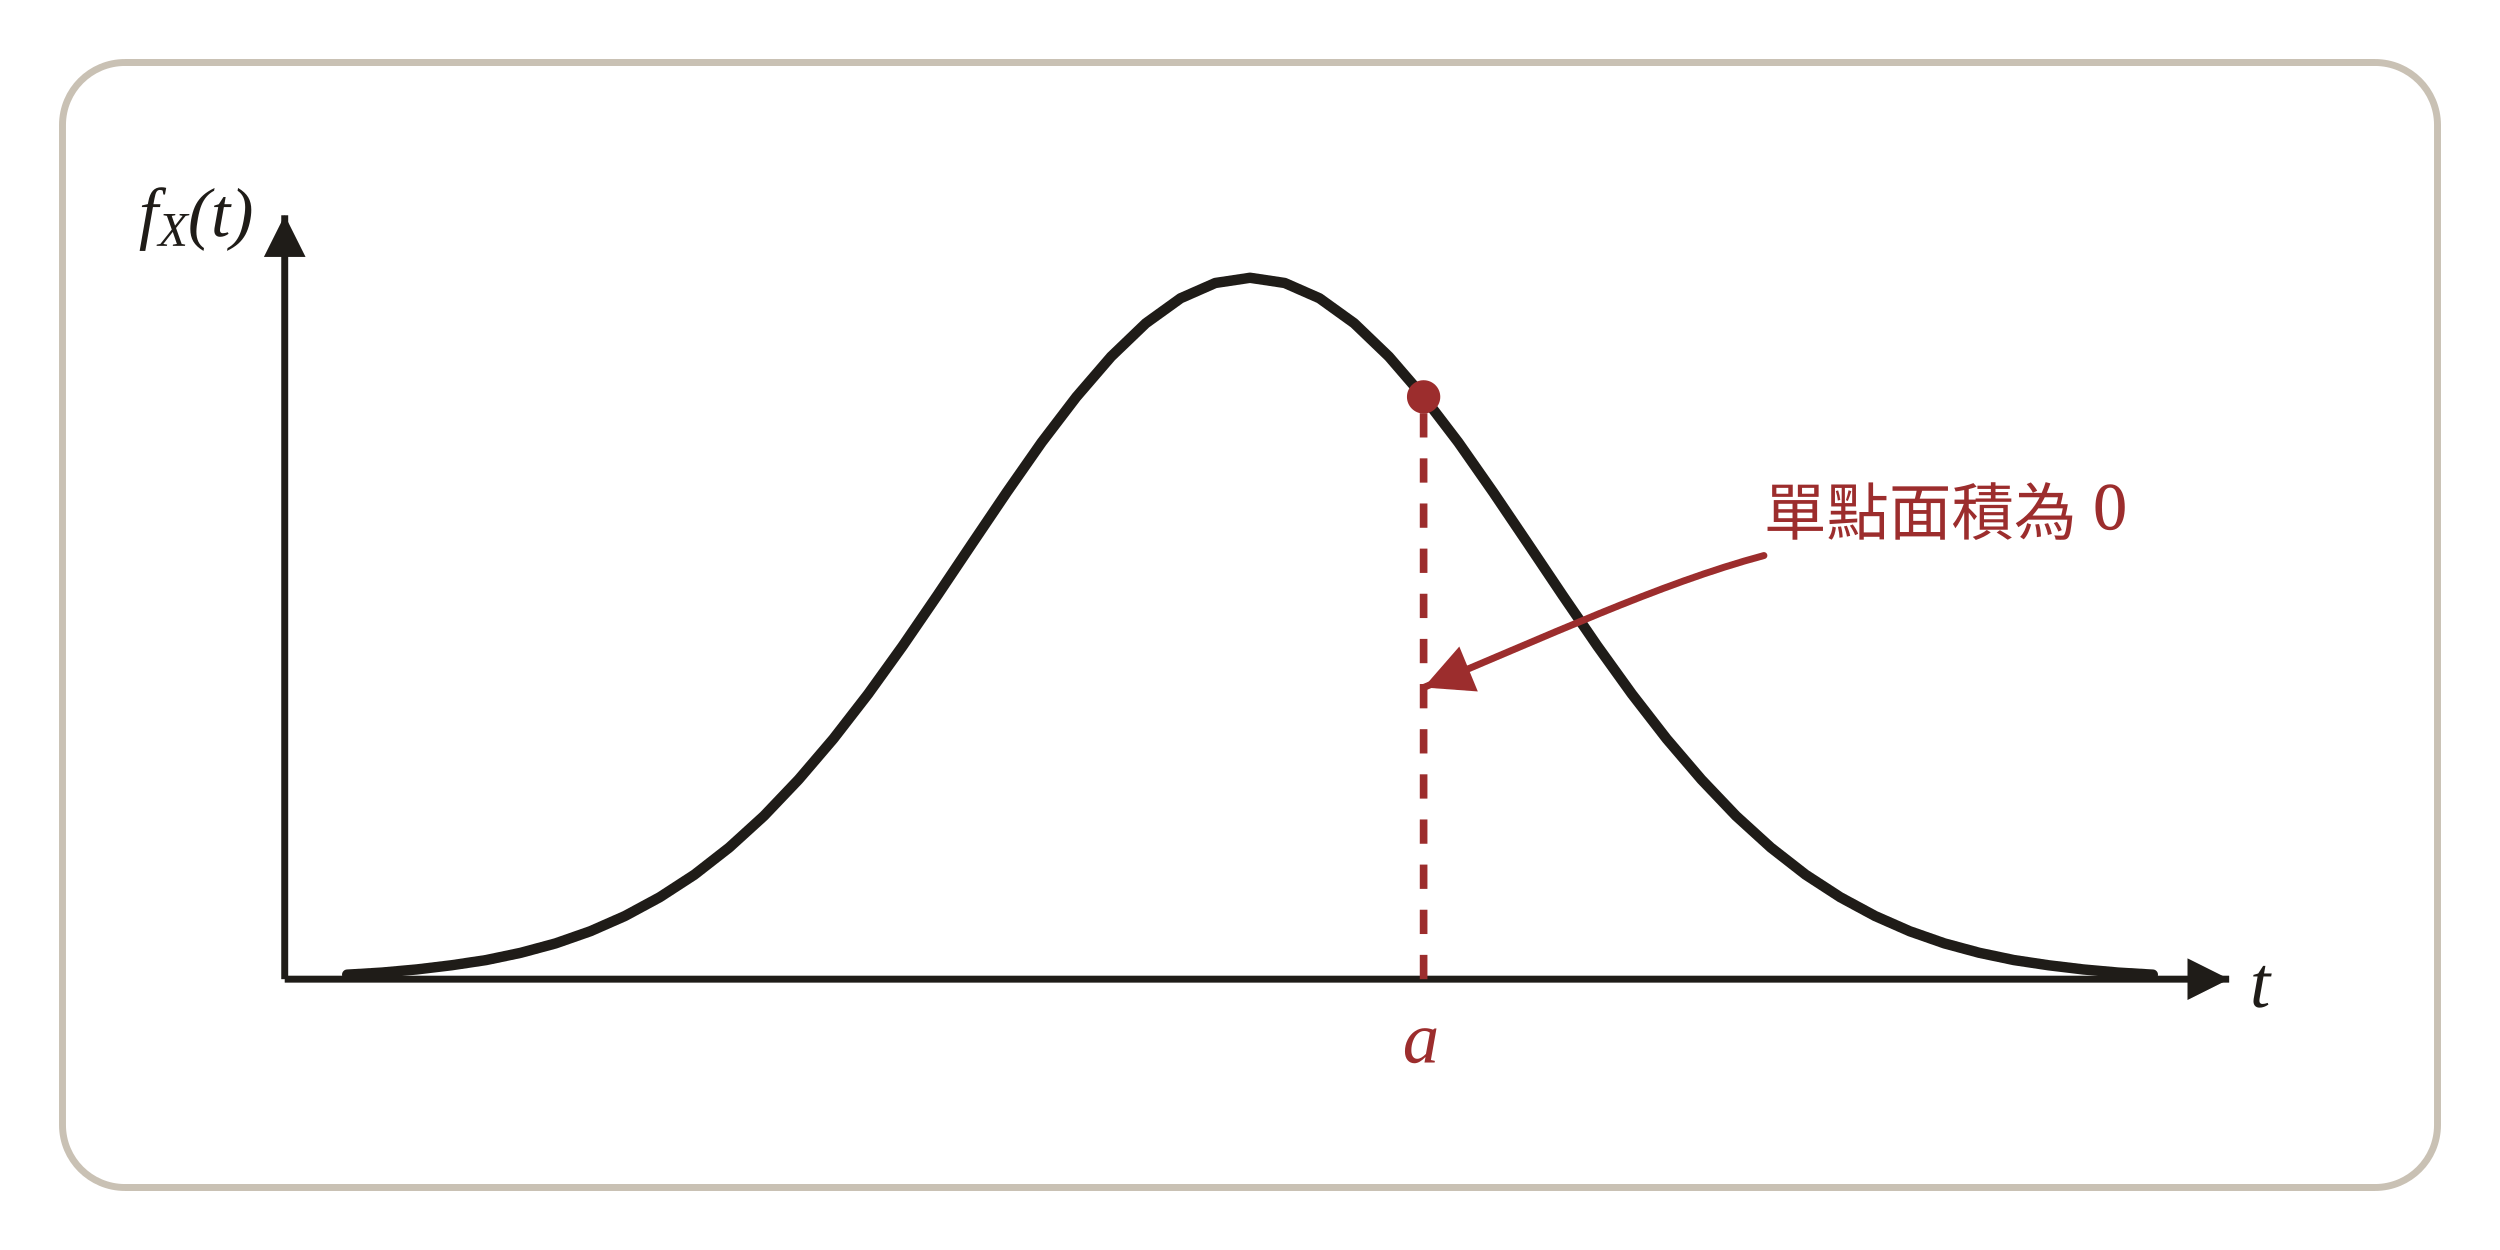
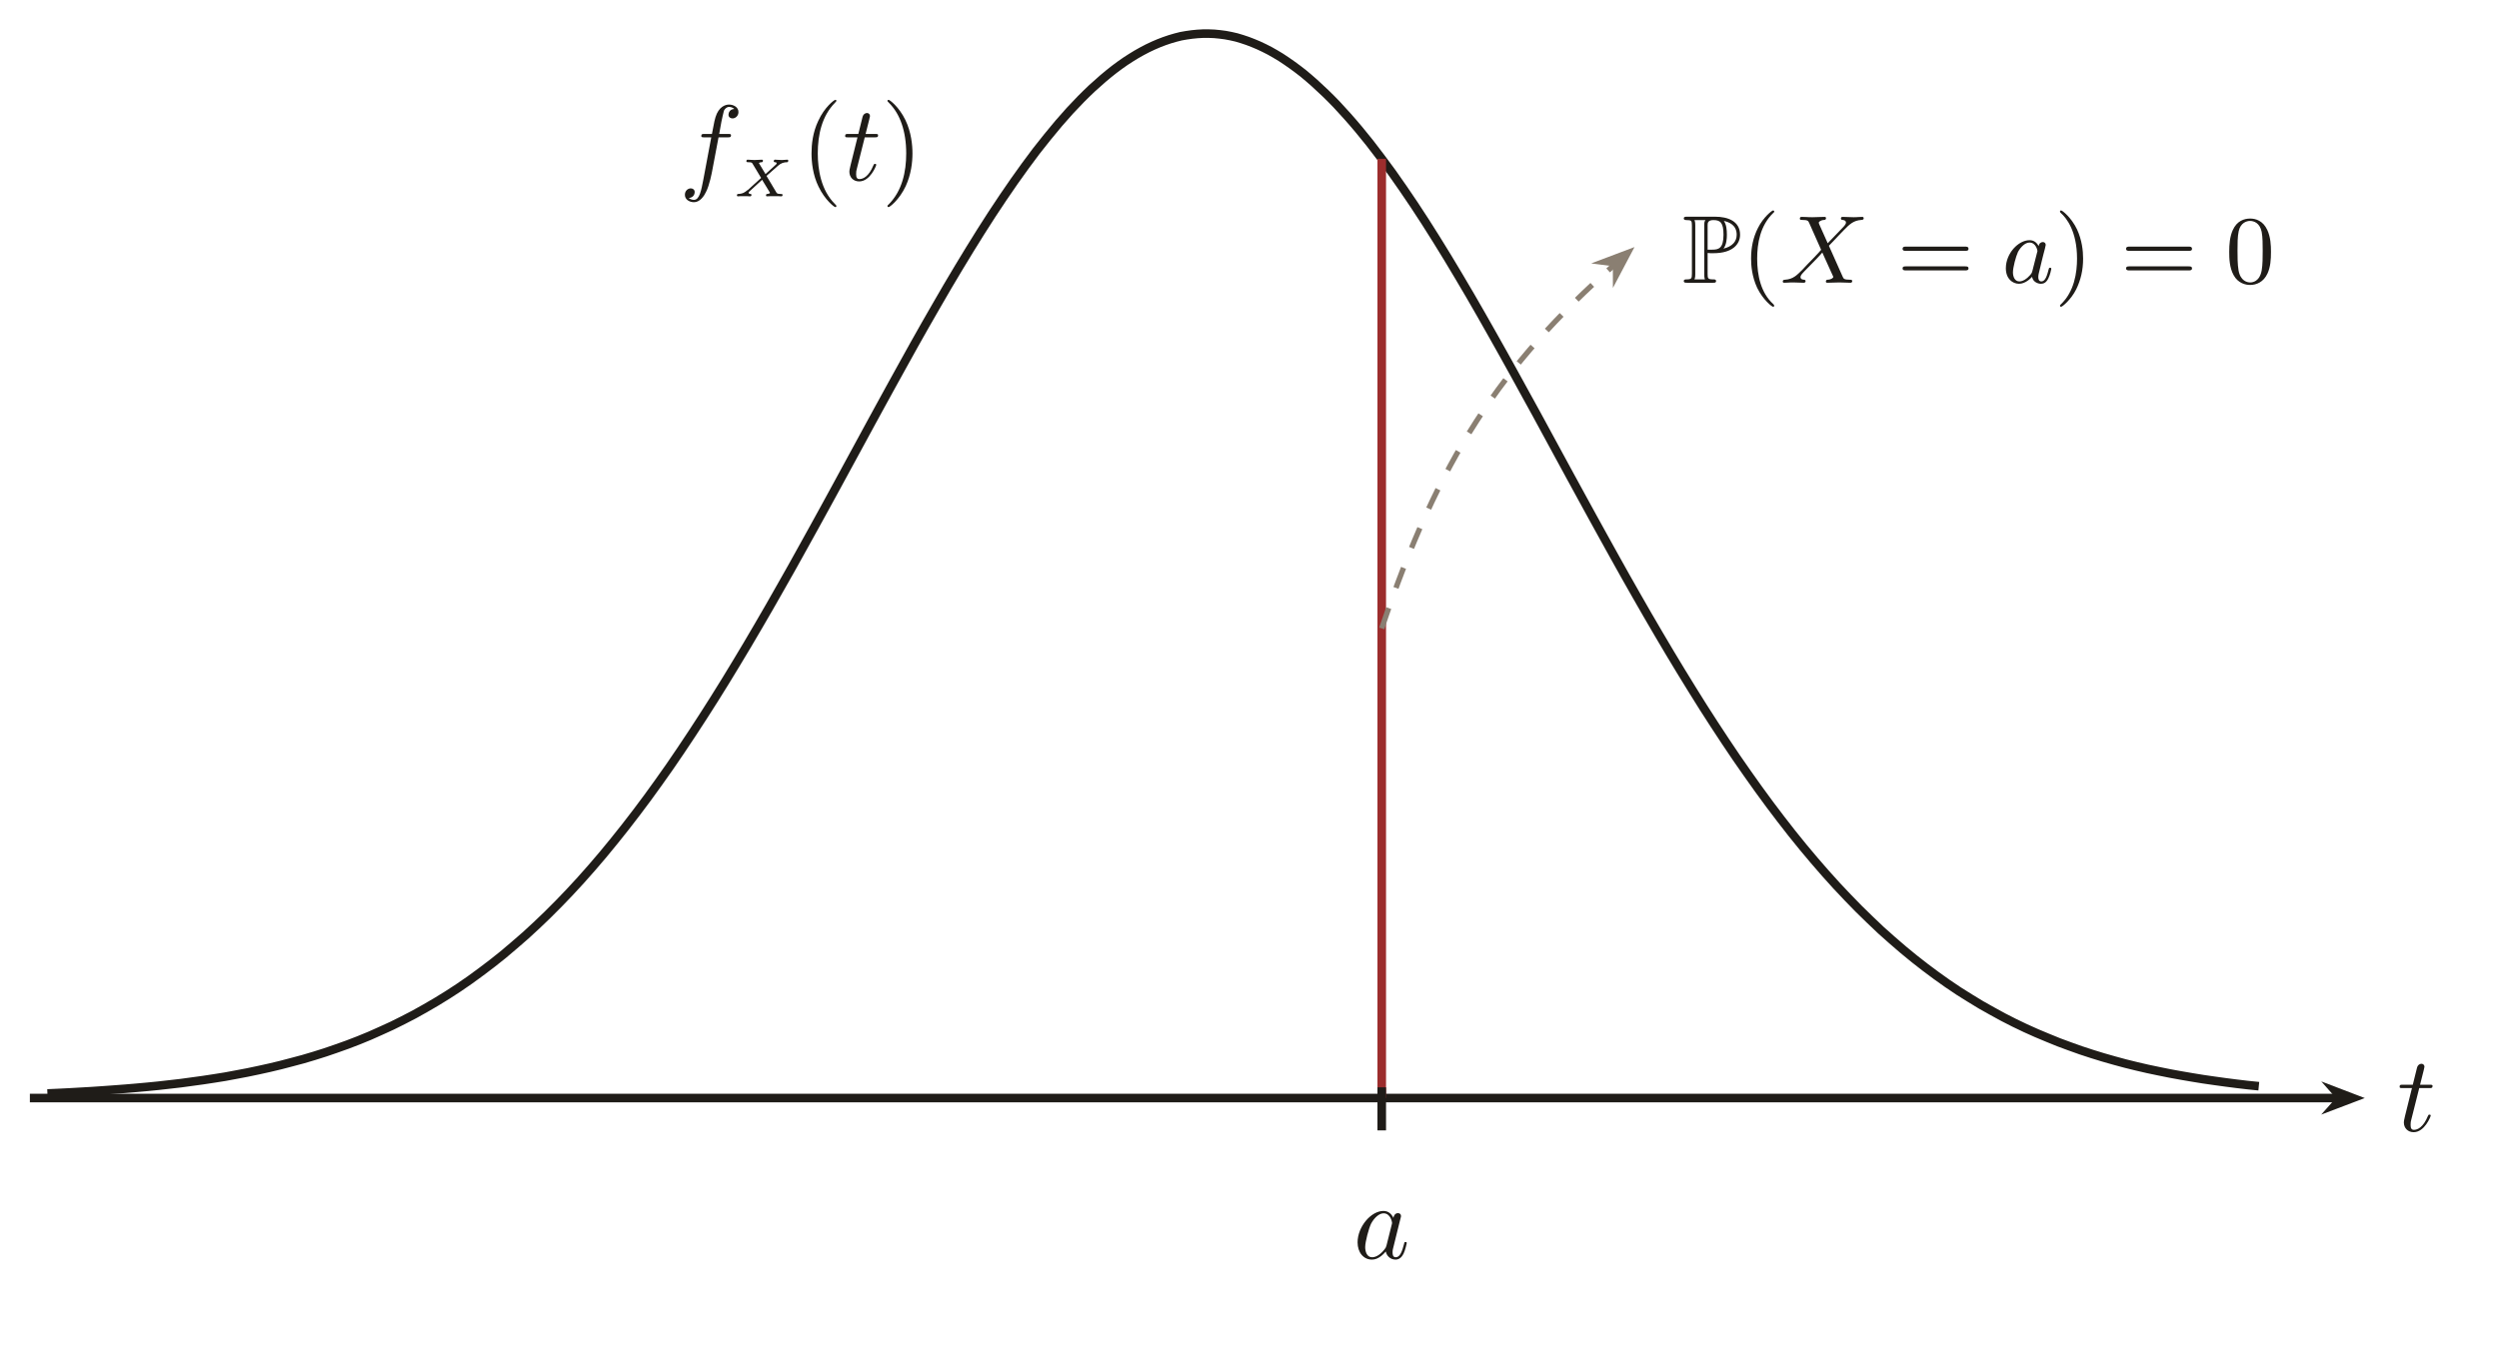
- <svg xmlns="http://www.w3.org/2000/svg" width="720" height="360" viewBox="0 0 720 360" role="img" aria-labelledby="title desc">
+ <svg xmlns="http://www.w3.org/2000/svg" xmlns:xlink="http://www.w3.org/1999/xlink" width="231.04pt" height="125.875pt" viewBox="0 0 231.04 125.875">
  <defs>
-     <marker id="axis-arrow" markerWidth="8" markerHeight="8" refX="7" refY="4" orient="auto">
-       <path d="M 1 1 L 7 4 L 1 7 Z" fill="#1f1c18" />
-     </marker>
-     <marker id="thin-arrow" markerWidth="9" markerHeight="9" refX="8" refY="4.5" orient="auto">
-       <path d="M 1 1 L 8 4.5 L 1 8 Z" fill="#9c2d2d" />
-     </marker>
+     <g>
+       <g id="glyph-0-0">
+         <path d="M 3.703 -3.75 C 3.516 -4.125 3.234 -4.391 2.781 -4.391 C 1.625 -4.391 0.391 -2.922 0.391 -1.484 C 0.391 -0.547 0.938 0.109 1.719 0.109 C 1.922 0.109 2.406 0.062 3 -0.641 C 3.078 -0.219 3.438 0.109 3.906 0.109 C 4.25 0.109 4.484 -0.125 4.641 -0.438 C 4.812 -0.797 4.938 -1.406 4.938 -1.422 C 4.938 -1.516 4.859 -1.516 4.828 -1.516 C 4.719 -1.516 4.719 -1.484 4.688 -1.344 C 4.516 -0.688 4.328 -0.109 3.922 -0.109 C 3.656 -0.109 3.625 -0.359 3.625 -0.562 C 3.625 -0.781 3.656 -0.859 3.766 -1.297 C 3.875 -1.719 3.891 -1.812 3.984 -2.188 L 4.328 -3.578 C 4.406 -3.859 4.406 -3.875 4.406 -3.922 C 4.406 -4.094 4.281 -4.188 4.125 -4.188 C 3.875 -4.188 3.734 -3.969 3.703 -3.75 Z M 3.062 -1.188 C 3 -1 3 -0.984 2.859 -0.812 C 2.422 -0.266 2.016 -0.109 1.734 -0.109 C 1.234 -0.109 1.094 -0.656 1.094 -1.047 C 1.094 -1.531 1.422 -2.766 1.641 -3.219 C 1.953 -3.797 2.406 -4.172 2.797 -4.172 C 3.438 -4.172 3.578 -3.359 3.578 -3.297 C 3.578 -3.234 3.562 -3.172 3.547 -3.125 Z M 3.062 -1.188 " />
+       </g>
+       <g id="glyph-0-1">
+         <path d="M 3.641 -3.969 L 4.5 -3.969 C 4.688 -3.969 4.797 -3.969 4.797 -4.172 C 4.797 -4.281 4.688 -4.281 4.531 -4.281 L 3.703 -4.281 L 3.906 -5.406 C 3.953 -5.609 4.094 -6.312 4.141 -6.438 C 4.234 -6.625 4.406 -6.781 4.609 -6.781 C 4.656 -6.781 4.906 -6.781 5.094 -6.594 C 4.656 -6.562 4.562 -6.219 4.562 -6.062 C 4.562 -5.828 4.75 -5.719 4.938 -5.719 C 5.188 -5.719 5.484 -5.938 5.484 -6.312 C 5.484 -6.766 5.016 -7 4.609 -7 C 4.281 -7 3.656 -6.812 3.359 -5.828 C 3.297 -5.625 3.266 -5.531 3.031 -4.281 L 2.344 -4.281 C 2.156 -4.281 2.047 -4.281 2.047 -4.094 C 2.047 -3.969 2.141 -3.969 2.328 -3.969 L 2.969 -3.969 L 2.234 -0.047 C 2.047 0.906 1.891 1.812 1.375 1.812 C 1.328 1.812 1.078 1.812 0.891 1.641 C 1.344 1.609 1.438 1.25 1.438 1.094 C 1.438 0.875 1.266 0.75 1.078 0.75 C 0.812 0.75 0.531 0.969 0.531 1.344 C 0.531 1.797 0.969 2.031 1.375 2.031 C 1.922 2.031 2.312 1.453 2.484 1.078 C 2.812 0.453 3.031 -0.75 3.047 -0.828 Z M 3.641 -3.969 " />
+       </g>
+       <g id="glyph-0-2">
+         <path d="M 2.047 -3.969 L 2.969 -3.969 C 3.172 -3.969 3.281 -3.969 3.281 -4.172 C 3.281 -4.281 3.172 -4.281 3 -4.281 L 2.125 -4.281 C 2.484 -5.688 2.531 -5.891 2.531 -5.938 C 2.531 -6.109 2.406 -6.219 2.25 -6.219 C 2.219 -6.219 1.938 -6.203 1.844 -5.859 L 1.453 -4.281 L 0.531 -4.281 C 0.328 -4.281 0.234 -4.281 0.234 -4.094 C 0.234 -3.969 0.312 -3.969 0.5 -3.969 L 1.375 -3.969 C 0.672 -1.156 0.625 -0.984 0.625 -0.797 C 0.625 -0.266 1 0.109 1.531 0.109 C 2.547 0.109 3.109 -1.344 3.109 -1.422 C 3.109 -1.516 3.031 -1.516 3 -1.516 C 2.906 -1.516 2.891 -1.484 2.844 -1.375 C 2.422 -0.344 1.891 -0.109 1.562 -0.109 C 1.344 -0.109 1.25 -0.234 1.25 -0.562 C 1.25 -0.797 1.266 -0.875 1.312 -1.047 Z M 2.047 -3.969 " />
+       </g>
+       <g id="glyph-1-0">
+         <path d="M 2.344 -2.75 C 2.375 -2.75 2.562 -2.75 2.578 -2.734 L 2.875 -2.734 C 4.688 -2.734 5.344 -3.594 5.344 -4.438 C 5.344 -5.703 4.203 -6.109 3.047 -6.109 L 0.453 -6.109 C 0.281 -6.109 0.141 -6.109 0.141 -5.953 C 0.141 -5.797 0.312 -5.797 0.391 -5.797 C 0.844 -5.797 0.891 -5.734 0.891 -5.297 L 0.891 -0.828 C 0.891 -0.391 0.844 -0.312 0.391 -0.312 C 0.297 -0.312 0.141 -0.312 0.141 -0.156 C 0.141 0 0.281 0 0.453 0 L 2.844 0 C 3 0 3.125 0 3.125 -0.156 C 3.125 -0.312 2.984 -0.312 2.875 -0.312 C 2.375 -0.312 2.344 -0.391 2.344 -0.828 Z M 3.812 -3.156 C 4.094 -3.531 4.125 -4.094 4.125 -4.438 C 4.125 -4.922 4.078 -5.391 3.844 -5.719 C 4.344 -5.609 5.031 -5.328 5.031 -4.438 C 5.031 -3.812 4.625 -3.359 3.812 -3.156 Z M 2.344 -5.312 C 2.344 -5.5 2.344 -5.797 2.875 -5.797 C 3.516 -5.797 3.812 -5.562 3.812 -4.438 C 3.812 -3.172 3.344 -3.062 2.781 -3.062 L 2.344 -3.062 Z M 1.125 -0.312 C 1.203 -0.469 1.203 -0.688 1.203 -0.797 L 1.203 -5.312 C 1.203 -5.422 1.203 -5.641 1.125 -5.797 L 2.141 -5.797 C 2.031 -5.656 2.031 -5.484 2.031 -5.344 L 2.031 -0.797 C 2.031 -0.719 2.031 -0.469 2.094 -0.312 Z M 1.125 -0.312 " />
+       </g>
+       <g id="glyph-2-0">
+         <path d="M 3.047 2.125 C 3.047 2.078 3.016 2.047 2.969 1.984 C 1.812 0.938 1.469 -0.672 1.469 -2.234 C 1.469 -3.609 1.734 -5.297 2.984 -6.484 C 3.031 -6.516 3.047 -6.547 3.047 -6.594 C 3.047 -6.656 3 -6.688 2.938 -6.688 C 2.828 -6.688 2.031 -6.047 1.547 -5.078 C 1.109 -4.219 0.906 -3.297 0.906 -2.234 C 0.906 -1.594 0.984 -0.578 1.469 0.469 C 2 1.562 2.828 2.219 2.938 2.219 C 3 2.219 3.047 2.188 3.047 2.125 Z M 3.047 2.125 " />
+       </g>
+       <g id="glyph-2-1">
+         <path d="M 6.312 -2.953 C 6.438 -2.953 6.609 -2.953 6.609 -3.141 C 6.609 -3.344 6.422 -3.344 6.281 -3.344 L 0.844 -3.344 C 0.703 -3.344 0.516 -3.344 0.516 -3.141 C 0.516 -2.953 0.688 -2.953 0.797 -2.953 Z M 6.281 -1.141 C 6.422 -1.141 6.609 -1.141 6.609 -1.328 C 6.609 -1.516 6.438 -1.516 6.312 -1.516 L 0.797 -1.516 C 0.688 -1.516 0.516 -1.516 0.516 -1.328 C 0.516 -1.141 0.703 -1.141 0.844 -1.141 Z M 6.281 -1.141 " />
+       </g>
+       <g id="glyph-2-2">
+         <path d="M 2.656 -2.234 C 2.656 -2.969 2.547 -3.953 2.094 -4.938 C 1.562 -6.047 0.734 -6.688 0.625 -6.688 C 0.531 -6.688 0.516 -6.625 0.516 -6.594 C 0.516 -6.547 0.531 -6.516 0.594 -6.453 C 1.109 -6 2.094 -4.781 2.094 -2.234 C 2.094 -0.969 1.859 0.812 0.578 2.016 C 0.547 2.047 0.516 2.078 0.516 2.125 C 0.516 2.156 0.531 2.219 0.625 2.219 C 0.734 2.219 1.531 1.578 2.016 0.609 C 2.438 -0.25 2.656 -1.172 2.656 -2.234 Z M 2.656 -2.234 " />
+       </g>
+       <g id="glyph-2-3">
+         <path d="M 4.219 -2.859 C 4.219 -3.453 4.188 -4.219 3.875 -4.891 C 3.484 -5.734 2.812 -5.938 2.297 -5.938 C 1.75 -5.938 1.078 -5.734 0.688 -4.875 C 0.406 -4.25 0.359 -3.531 0.359 -2.859 C 0.359 -2.281 0.375 -1.406 0.766 -0.703 C 1.172 0.047 1.875 0.203 2.281 0.203 C 2.859 0.203 3.531 -0.047 3.906 -0.875 C 4.172 -1.469 4.219 -2.141 4.219 -2.859 Z M 2.297 -0.031 C 2.031 -0.031 1.391 -0.156 1.219 -1.156 C 1.125 -1.688 1.125 -2.453 1.125 -2.969 C 1.125 -3.562 1.125 -4.281 1.234 -4.766 C 1.406 -5.562 1.984 -5.719 2.281 -5.719 C 2.625 -5.719 3.188 -5.547 3.359 -4.703 C 3.453 -4.219 3.453 -3.531 3.453 -2.969 C 3.453 -2.406 3.453 -1.656 3.359 -1.141 C 3.172 -0.109 2.516 -0.031 2.297 -0.031 Z M 2.297 -0.031 " />
+       </g>
+       <g id="glyph-3-0">
+         <path d="M 4.531 -3.422 C 4.75 -3.625 5.266 -4.203 5.484 -4.422 C 5.578 -4.516 5.797 -4.75 5.891 -4.844 C 6.438 -5.406 6.797 -5.766 7.547 -5.812 C 7.656 -5.828 7.75 -5.828 7.75 -5.984 C 7.75 -6.016 7.719 -6.094 7.625 -6.094 C 7.578 -6.094 7.266 -6.078 7.219 -6.078 C 7.141 -6.062 6.938 -6.062 6.797 -6.062 C 6.625 -6.062 6.453 -6.078 6.297 -6.078 C 6.141 -6.078 5.953 -6.094 5.812 -6.094 C 5.75 -6.094 5.641 -6.094 5.641 -5.938 C 5.641 -5.828 5.75 -5.812 5.766 -5.812 C 5.828 -5.812 6.109 -5.797 6.109 -5.562 C 6.109 -5.406 5.891 -5.188 5.891 -5.188 L 4.422 -3.656 L 3.625 -5.438 C 3.594 -5.531 3.594 -5.547 3.594 -5.562 C 3.594 -5.609 3.734 -5.797 4.109 -5.812 C 4.156 -5.812 4.266 -5.828 4.266 -5.984 C 4.266 -6.062 4.203 -6.094 4.125 -6.094 C 3.953 -6.094 3.75 -6.078 3.562 -6.078 C 3.391 -6.078 3.219 -6.062 3.031 -6.062 C 2.734 -6.062 2.719 -6.062 2.5 -6.078 L 2 -6.094 C 1.969 -6.094 1.844 -6.094 1.844 -5.938 C 1.844 -5.812 1.938 -5.812 2.047 -5.812 C 2.578 -5.812 2.625 -5.719 2.703 -5.547 L 3.766 -3.156 C 3.766 -3.156 3.812 -3.047 3.812 -3.047 C 3.812 -3.016 2.672 -1.812 2.531 -1.688 C 2.438 -1.594 2.203 -1.328 2.109 -1.234 C 1.562 -0.688 1.219 -0.328 0.469 -0.281 C 0.359 -0.266 0.266 -0.266 0.266 -0.109 C 0.266 -0.062 0.297 0 0.391 0 C 0.438 0 0.734 -0.016 0.797 -0.016 C 0.875 -0.031 1.078 -0.031 1.219 -0.031 C 1.391 -0.031 1.547 -0.016 1.719 -0.016 C 1.875 -0.016 2.047 0 2.188 0 C 2.234 0 2.375 0 2.375 -0.156 C 2.375 -0.266 2.266 -0.281 2.25 -0.281 C 2.172 -0.281 1.906 -0.297 1.906 -0.531 C 1.906 -0.672 2.016 -0.797 2.297 -1.094 L 2.984 -1.797 L 3.469 -2.297 C 3.625 -2.469 3.859 -2.703 3.922 -2.797 L 4.891 -0.656 C 4.938 -0.562 4.938 -0.547 4.938 -0.531 C 4.938 -0.484 4.797 -0.297 4.406 -0.281 C 4.359 -0.281 4.25 -0.266 4.25 -0.109 C 4.25 -0.031 4.312 0 4.391 0 C 4.562 0 4.766 -0.016 4.953 -0.016 C 5.125 -0.016 5.312 -0.031 5.5 -0.031 C 5.797 -0.031 5.812 -0.031 6.016 -0.016 L 6.516 0 C 6.547 0 6.688 0 6.688 -0.156 C 6.688 -0.281 6.578 -0.281 6.469 -0.281 C 5.938 -0.281 5.891 -0.375 5.812 -0.547 Z M 4.531 -3.422 " />
+       </g>
+       <g id="glyph-3-1">
+         <path d="M 3.406 -3.391 C 3.234 -3.719 2.969 -3.938 2.562 -3.938 C 1.531 -3.938 0.375 -2.719 0.375 -1.344 C 0.375 -0.359 1 0.094 1.594 0.094 C 2.172 0.094 2.656 -0.391 2.797 -0.547 C 2.891 -0.062 3.344 0.094 3.625 0.094 C 3.875 0.094 4.109 -0.016 4.297 -0.391 C 4.453 -0.688 4.578 -1.234 4.578 -1.281 C 4.578 -1.328 4.562 -1.391 4.469 -1.391 C 4.359 -1.391 4.359 -1.344 4.312 -1.172 C 4.125 -0.391 3.922 -0.125 3.656 -0.125 C 3.422 -0.125 3.375 -0.344 3.375 -0.531 C 3.375 -0.703 3.422 -0.891 3.5 -1.203 L 3.719 -2.109 C 3.781 -2.344 3.938 -3 3.984 -3.141 C 4.016 -3.266 4.062 -3.484 4.062 -3.5 C 4.062 -3.656 3.953 -3.766 3.797 -3.766 C 3.672 -3.766 3.453 -3.688 3.406 -3.391 Z M 2.828 -1.094 C 2.781 -0.922 2.781 -0.906 2.641 -0.734 C 2.312 -0.359 1.953 -0.125 1.625 -0.125 C 1.188 -0.125 1.031 -0.578 1.031 -0.969 C 1.031 -1.406 1.297 -2.422 1.5 -2.859 C 1.797 -3.391 2.203 -3.719 2.562 -3.719 C 3.156 -3.719 3.297 -3 3.297 -2.938 C 3.297 -2.906 3.281 -2.844 3.266 -2.812 Z M 2.828 -1.094 " />
+       </g>
+       <g id="glyph-4-0">
+         <path d="M 3.219 -1.891 L 4.281 -2.828 C 4.578 -3.094 4.844 -3.156 5.141 -3.156 C 5.203 -3.172 5.234 -3.25 5.234 -3.297 C 5.234 -3.344 5.203 -3.391 5.156 -3.391 C 5.078 -3.391 4.984 -3.375 4.891 -3.375 C 4.812 -3.375 4.719 -3.359 4.641 -3.359 C 4.531 -3.359 4.422 -3.375 4.312 -3.375 C 4.219 -3.375 4.109 -3.391 4.016 -3.391 C 3.984 -3.391 3.891 -3.391 3.891 -3.25 C 3.891 -3.172 3.953 -3.156 4 -3.156 C 4.062 -3.156 4.156 -3.141 4.156 -3.062 C 4.156 -2.984 4.109 -2.953 3.953 -2.812 L 3.125 -2.062 L 2.516 -3.078 C 2.594 -3.141 2.688 -3.156 2.781 -3.156 C 2.812 -3.156 2.891 -3.172 2.891 -3.297 C 2.891 -3.359 2.844 -3.391 2.812 -3.391 C 2.688 -3.391 2.562 -3.375 2.453 -3.375 C 2.344 -3.375 2.219 -3.359 2.109 -3.359 C 2 -3.359 1.891 -3.375 1.781 -3.375 C 1.688 -3.375 1.578 -3.391 1.469 -3.391 C 1.391 -3.391 1.359 -3.328 1.359 -3.25 C 1.359 -3.156 1.438 -3.156 1.516 -3.156 C 1.844 -3.156 1.875 -3.109 1.922 -3.031 L 2.719 -1.703 L 1.516 -0.609 C 1.5 -0.594 1.469 -0.562 1.438 -0.562 C 1.234 -0.391 1.047 -0.234 0.578 -0.219 C 0.484 -0.219 0.484 -0.094 0.484 -0.078 C 0.484 -0.031 0.531 0 0.562 0 C 0.641 0 0.734 -0.016 0.828 -0.016 C 0.906 -0.016 1 -0.016 1.078 -0.016 C 1.188 -0.016 1.297 -0.016 1.391 -0.016 C 1.5 -0.016 1.609 0 1.703 0 C 1.766 0 1.828 -0.031 1.828 -0.141 C 1.828 -0.219 1.75 -0.219 1.734 -0.219 C 1.594 -0.234 1.562 -0.297 1.562 -0.328 C 1.562 -0.375 1.641 -0.453 1.656 -0.469 C 1.672 -0.5 2.625 -1.344 2.812 -1.531 L 3.516 -0.375 C 3.516 -0.359 3.547 -0.328 3.547 -0.312 C 3.547 -0.297 3.453 -0.234 3.281 -0.219 C 3.25 -0.219 3.172 -0.219 3.172 -0.078 C 3.172 -0.031 3.203 0 3.25 0 C 3.375 0 3.5 -0.016 3.609 -0.016 C 3.719 -0.016 3.844 -0.016 3.953 -0.016 C 4.062 -0.016 4.172 -0.016 4.281 -0.016 C 4.375 -0.016 4.484 0 4.594 0 C 4.672 0 4.703 -0.062 4.703 -0.141 C 4.703 -0.219 4.625 -0.219 4.547 -0.219 C 4.219 -0.219 4.188 -0.281 4.141 -0.344 Z M 3.219 -1.891 " />
+       </g>
+       <g id="glyph-5-0">
+         <path d="M 3.281 2.375 C 3.281 2.344 3.281 2.328 3.109 2.156 C 1.875 0.906 1.562 -0.969 1.562 -2.484 C 1.562 -4.203 1.938 -5.938 3.156 -7.172 C 3.281 -7.297 3.281 -7.312 3.281 -7.344 C 3.281 -7.406 3.25 -7.438 3.188 -7.438 C 3.078 -7.438 2.188 -6.766 1.609 -5.5 C 1.094 -4.422 0.984 -3.312 0.984 -2.484 C 0.984 -1.703 1.094 -0.5 1.641 0.609 C 2.234 1.828 3.078 2.484 3.188 2.484 C 3.25 2.484 3.281 2.453 3.281 2.375 Z M 3.281 2.375 " />
+       </g>
+       <g id="glyph-5-1">
+         <path d="M 2.875 -2.484 C 2.875 -3.25 2.766 -4.453 2.219 -5.578 C 1.625 -6.797 0.766 -7.438 0.672 -7.438 C 0.609 -7.438 0.562 -7.406 0.562 -7.344 C 0.562 -7.312 0.562 -7.297 0.75 -7.109 C 1.719 -6.125 2.297 -4.547 2.297 -2.484 C 2.297 -0.781 1.922 0.969 0.688 2.219 C 0.562 2.328 0.562 2.344 0.562 2.375 C 0.562 2.438 0.609 2.484 0.672 2.484 C 0.766 2.484 1.656 1.812 2.25 0.547 C 2.75 -0.547 2.875 -1.641 2.875 -2.484 Z M 2.875 -2.484 " />
+       </g>
+     </g>
+     <clipPath id="clip-0">
+       <path clip-rule="nonzero" d="M 0 0.199 L 221 0.199 L 221 113 L 0 113 Z M 0 0.199 " />
+     </clipPath>
  </defs>
-   <rect x="18" y="18" width="684" height="324" rx="18" fill="none" stroke="#c9c1b4" stroke-width="2" />
-   <line x1="82" y1="282" x2="642" y2="282" stroke="#1f1c18" stroke-width="2" marker-end="url(#axis-arrow)" />
-   <line x1="82" y1="282" x2="82" y2="62" stroke="#1f1c18" stroke-width="2" marker-end="url(#axis-arrow)" />
-   <path d="M 100 280.7 L 110 280.1 L 120 279.2 L 130 278 L 140 276.5 L 150 274.4 L 160 271.7 L 170 268.2 L 180 263.8 L 190 258.4 L 200 251.9 L 210 244.1 L 220 235 L 230 224.5 L 240 212.8 L 250 199.9 L 260 186 L 270 171.4 L 280 156.5 L 290 141.7 L 300 127.4 L 310 114.3 L 320 102.7 L 330 93.1 L 340 85.9 L 350 81.5 L 360 80 L 370 81.5 L 380 85.9 L 390 93.1 L 400 102.7 L 410 114.3 L 420 127.4 L 430 141.7 L 440 156.5 L 450 171.4 L 460 186 L 470 199.9 L 480 212.8 L 490 224.5 L 500 235 L 510 244.1 L 520 251.9 L 530 258.4 L 540 263.8 L 550 268.2 L 560 271.7 L 570 274.4 L 580 276.5 L 590 278 L 600 279.2 L 610 280.1 L 620 280.7" fill="none" stroke="#1f1c18" stroke-width="3" stroke-linejoin="round" stroke-linecap="round" />
-   <line x1="410" y1="282" x2="410" y2="114.3" stroke="#9c2d2d" stroke-width="2.2" stroke-dasharray="7 6" />
-   <circle cx="410" cy="114.3" r="4.8" fill="#9c2d2d" />
-   <path d="M 508 160 C 478 168, 444 184, 410 198" fill="none" stroke="#9c2d2d" stroke-width="2" stroke-linecap="round" marker-end="url(#thin-arrow)" />
-   <g font-family="Georgia, 'Times New Roman', serif">
-     <text x="648" y="290" fill="#1f1c18" font-size="21" font-style="italic">t</text>
-     <text x="40" y="68" fill="#1f1c18" font-size="20" font-style="italic">f<tspan baseline-shift="sub" font-size="70%">X</tspan>(t)</text>
-     <text x="404" y="306" fill="#9c2d2d" font-size="21" font-style="italic">a</text>
-     <text x="508" y="154" fill="#9c2d2d" font-size="18" font-style="normal" font-family="'Noto Serif TC', 'Songti TC', Georgia, serif">單點面積為 0</text>
+   <path fill="none" stroke-width="0.797" stroke-linecap="butt" stroke-linejoin="miter" stroke="rgb(12.157%, 10.979%, 9.412%)" stroke-opacity="1" stroke-miterlimit="10" d="M -11.408 -0.002 L 202.96 -0.002 " transform="matrix(0.995862, 0, 0, -0.995862, 14.12232, 101.5491)" />
+   <path fill-rule="nonzero" fill="rgb(12.157%, 10.979%, 9.412%)" fill-opacity="1" stroke-width="0.672" stroke-linecap="butt" stroke-linejoin="miter" stroke="rgb(12.157%, 10.979%, 9.412%)" stroke-opacity="1" stroke-miterlimit="10" d="M 3.028 -0.002 L 1.087 0.74 L 1.742 -0.002 L 1.087 -0.739 Z M 3.028 -0.002 " transform="matrix(0.995862, 0, 0, -0.995862, 214.6756, 101.5491)" />
+   <g clip-path="url(#clip-0)">
+     <path fill="none" stroke-width="0.797" stroke-linecap="butt" stroke-linejoin="miter" stroke="rgb(12.157%, 10.979%, 9.412%)" stroke-opacity="1" stroke-miterlimit="10" d="M -9.78 0.422 C -9.78 0.422 -9.035 0.453 -8.748 0.469 C -8.462 0.481 -8.003 0.508 -7.717 0.52 C -7.43 0.536 -6.971 0.563 -6.685 0.579 C -6.399 0.594 -5.94 0.622 -5.654 0.638 C -5.367 0.657 -4.908 0.689 -4.622 0.708 C -4.336 0.728 -3.877 0.759 -3.59 0.783 C -3.304 0.802 -2.845 0.838 -2.559 0.861 C -2.272 0.885 -1.813 0.924 -1.527 0.948 C -1.241 0.975 -0.782 1.014 -0.495 1.042 C -0.209 1.069 0.25 1.116 0.536 1.144 C 0.822 1.175 1.281 1.23 1.568 1.261 C 1.854 1.297 2.313 1.344 2.599 1.379 C 2.886 1.414 3.345 1.481 3.631 1.52 C 3.917 1.559 4.376 1.618 4.663 1.661 C 4.949 1.701 5.408 1.775 5.694 1.818 C 5.981 1.865 6.439 1.936 6.726 1.983 C 7.012 2.034 7.471 2.12 7.757 2.175 C 8.044 2.226 8.503 2.313 8.789 2.371 C 9.075 2.426 9.534 2.524 9.821 2.587 C 10.107 2.646 10.566 2.752 10.852 2.815 C 11.139 2.881 11.598 2.991 11.884 3.062 C 12.17 3.132 12.629 3.254 12.915 3.332 C 13.202 3.407 13.661 3.525 13.947 3.607 C 14.233 3.685 14.692 3.827 14.979 3.913 C 15.265 3.999 15.724 4.144 16.01 4.238 C 16.297 4.333 16.756 4.493 17.042 4.592 C 17.328 4.693 17.787 4.854 18.074 4.96 C 18.36 5.066 18.819 5.243 19.105 5.356 C 19.392 5.47 19.85 5.658 20.137 5.78 C 20.423 5.902 20.882 6.11 21.168 6.239 C 21.455 6.368 21.914 6.572 22.2 6.71 C 22.486 6.847 22.945 7.078 23.232 7.223 C 23.518 7.369 23.977 7.604 24.263 7.757 C 24.55 7.91 25.009 8.169 25.295 8.334 C 25.581 8.494 26.04 8.761 26.326 8.934 C 26.613 9.106 27.072 9.385 27.358 9.569 C 27.644 9.75 28.103 10.048 28.39 10.24 C 28.676 10.432 29.135 10.75 29.421 10.95 C 29.708 11.154 30.167 11.491 30.453 11.703 C 30.739 11.915 31.198 12.26 31.485 12.484 C 31.771 12.703 32.23 13.068 32.516 13.303 C 32.802 13.539 33.261 13.931 33.548 14.178 C 33.834 14.421 34.293 14.817 34.579 15.072 C 34.866 15.327 35.325 15.751 35.611 16.022 C 35.897 16.292 36.356 16.732 36.643 17.01 C 36.929 17.292 37.388 17.748 37.674 18.042 C 37.961 18.332 38.419 18.814 38.706 19.116 C 38.992 19.422 39.451 19.917 39.737 20.234 C 40.024 20.548 40.483 21.07 40.769 21.399 C 41.055 21.729 41.514 22.266 41.801 22.607 C 42.087 22.949 42.546 23.51 42.832 23.863 C 43.119 24.216 43.578 24.792 43.864 25.157 C 44.15 25.522 44.609 26.114 44.895 26.495 C 45.182 26.871 45.641 27.487 45.927 27.875 C 46.213 28.268 46.672 28.903 46.959 29.303 C 47.245 29.703 47.704 30.347 47.99 30.762 C 48.277 31.174 48.74 31.853 49.022 32.276 C 49.308 32.704 49.771 33.39 50.054 33.826 C 50.34 34.261 50.803 34.963 51.085 35.41 C 51.372 35.858 51.834 36.583 52.121 37.038 C 52.403 37.497 52.866 38.227 53.152 38.694 C 53.435 39.156 53.898 39.917 54.184 40.392 C 54.466 40.867 54.929 41.631 55.216 42.114 C 55.502 42.596 55.961 43.381 56.247 43.871 C 56.533 44.362 56.992 45.154 57.279 45.652 C 57.565 46.15 58.024 46.958 58.31 47.464 C 58.597 47.966 59.056 48.778 59.342 49.288 C 59.628 49.798 60.087 50.634 60.374 51.147 C 60.66 51.665 61.119 52.485 61.405 53.007 C 61.692 53.524 62.15 54.364 62.437 54.886 C 62.723 55.411 63.182 56.251 63.468 56.772 C 63.755 57.298 64.214 58.145 64.5 58.671 C 64.786 59.196 65.245 60.044 65.532 60.569 C 65.818 61.095 66.277 61.942 66.563 62.468 C 66.85 62.993 67.309 63.833 67.595 64.358 C 67.881 64.88 68.34 65.716 68.626 66.237 C 68.913 66.755 69.372 67.587 69.658 68.104 C 69.944 68.622 70.403 69.454 70.69 69.964 C 70.976 70.473 71.435 71.285 71.721 71.791 C 72.008 72.294 72.467 73.094 72.753 73.588 C 73.039 74.086 73.498 74.882 73.785 75.369 C 74.071 75.855 74.53 76.624 74.816 77.102 C 75.103 77.577 75.561 78.334 75.848 78.801 C 76.134 79.268 76.593 80.009 76.879 80.46 C 77.166 80.915 77.625 81.633 77.911 82.072 C 78.197 82.512 78.656 83.202 78.943 83.626 C 79.229 84.049 79.688 84.72 79.974 85.128 C 80.261 85.536 80.72 86.179 81.006 86.571 C 81.292 86.964 81.751 87.583 82.037 87.956 C 82.324 88.329 82.783 88.905 83.069 89.258 C 83.355 89.611 83.814 90.172 84.101 90.506 C 84.387 90.843 84.846 91.361 85.132 91.675 C 85.419 91.988 85.878 92.467 86.164 92.761 C 86.45 93.051 86.909 93.502 87.196 93.769 C 87.482 94.036 87.941 94.444 88.227 94.687 C 88.513 94.93 88.972 95.307 89.259 95.526 C 89.545 95.746 90.004 96.079 90.29 96.272 C 90.577 96.464 91.036 96.754 91.322 96.923 C 91.608 97.091 92.067 97.342 92.354 97.484 C 92.64 97.629 93.099 97.833 93.385 97.95 C 93.672 98.068 94.13 98.233 94.417 98.323 C 94.703 98.413 95.162 98.543 95.448 98.606 C 95.735 98.664 96.194 98.735 96.48 98.77 C 96.766 98.806 97.225 98.841 97.512 98.849 C 97.798 98.857 98.257 98.849 98.543 98.829 C 98.83 98.809 99.289 98.755 99.575 98.711 C 99.861 98.664 100.32 98.57 100.606 98.496 C 100.893 98.417 101.352 98.272 101.638 98.17 C 101.924 98.068 102.383 97.88 102.67 97.754 C 102.956 97.625 103.415 97.401 103.701 97.248 C 103.988 97.091 104.447 96.825 104.733 96.644 C 105.019 96.464 105.478 96.146 105.765 95.942 C 106.051 95.738 106.51 95.393 106.796 95.166 C 107.082 94.934 107.541 94.538 107.828 94.283 C 108.114 94.028 108.573 93.6 108.859 93.322 C 109.146 93.047 109.605 92.588 109.891 92.286 C 110.177 91.984 110.636 91.478 110.923 91.157 C 111.209 90.835 111.668 90.306 111.954 89.96 C 112.241 89.619 112.699 89.05 112.986 88.689 C 113.272 88.325 113.731 87.725 114.017 87.34 C 114.304 86.96 114.763 86.34 115.049 85.94 C 115.335 85.54 115.794 84.881 116.081 84.465 C 116.367 84.049 116.826 83.371 117.112 82.943 C 117.399 82.512 117.858 81.806 118.144 81.362 C 118.43 80.915 118.889 80.189 119.176 79.727 C 119.462 79.268 119.921 78.522 120.207 78.052 C 120.493 77.577 120.952 76.812 121.239 76.33 C 121.525 75.847 121.984 75.071 122.27 74.58 C 122.557 74.086 123.016 73.29 123.302 72.788 C 123.588 72.286 124.047 71.478 124.334 70.968 C 124.62 70.462 125.079 69.646 125.365 69.132 C 125.652 68.618 126.11 67.791 126.397 67.273 C 126.683 66.755 127.142 65.916 127.428 65.394 C 127.715 64.872 128.174 64.041 128.46 63.519 C 128.746 62.993 129.205 62.142 129.492 61.617 C 129.778 61.091 130.237 60.244 130.523 59.718 C 130.81 59.192 131.269 58.345 131.555 57.82 C 131.841 57.298 132.3 56.458 132.586 55.933 C 132.873 55.411 133.332 54.564 133.618 54.046 C 133.904 53.524 134.363 52.693 134.65 52.175 C 134.936 51.661 135.395 50.83 135.681 50.316 C 135.968 49.802 136.427 48.978 136.713 48.468 C 136.999 47.958 137.458 47.15 137.745 46.648 C 138.031 46.146 138.49 45.346 138.776 44.852 C 139.062 44.354 139.521 43.569 139.808 43.083 C 140.094 42.596 140.553 41.82 140.839 41.341 C 141.126 40.863 141.585 40.102 141.871 39.631 C 142.157 39.16 142.616 38.415 142.903 37.952 C 143.189 37.489 143.648 36.752 143.934 36.301 C 144.221 35.846 144.679 35.136 144.966 34.697 C 145.252 34.257 145.711 33.559 145.997 33.128 C 146.284 32.696 146.743 32.01 147.029 31.594 C 147.315 31.174 147.774 30.519 148.061 30.111 C 148.347 29.703 148.806 29.056 149.092 28.66 C 149.379 28.264 149.838 27.636 150.124 27.252 C 150.41 26.867 150.869 26.263 151.155 25.891 C 151.442 25.518 151.901 24.926 152.187 24.565 C 152.473 24.204 152.932 23.639 153.219 23.29 C 153.505 22.945 153.964 22.396 154.25 22.062 C 154.537 21.729 154.996 21.199 155.282 20.874 C 155.568 20.552 156.027 20.042 156.314 19.728 C 156.6 19.418 157.059 18.932 157.345 18.634 C 157.632 18.336 158.09 17.861 158.377 17.575 C 158.663 17.289 159.122 16.841 159.408 16.567 C 159.695 16.288 160.154 15.849 160.44 15.586 C 160.726 15.323 161.185 14.919 161.472 14.668 C 161.758 14.417 162.217 14.021 162.503 13.778 C 162.79 13.539 163.249 13.158 163.535 12.931 C 163.821 12.699 164.28 12.346 164.566 12.127 C 164.853 11.911 165.312 11.566 165.598 11.358 C 165.884 11.146 166.343 10.82 166.63 10.624 C 166.916 10.424 167.375 10.118 167.661 9.93 C 167.948 9.746 168.407 9.459 168.693 9.283 C 168.979 9.102 169.438 8.824 169.725 8.655 C 170.011 8.49 170.47 8.235 170.756 8.075 C 171.042 7.918 171.501 7.663 171.788 7.51 C 172.074 7.361 172.533 7.129 172.819 6.984 C 173.106 6.843 173.565 6.623 173.851 6.49 C 174.137 6.357 174.596 6.149 174.883 6.027 C 175.169 5.902 175.628 5.713 175.914 5.596 C 176.201 5.478 176.659 5.286 176.946 5.176 C 177.232 5.062 177.691 4.897 177.977 4.795 C 178.264 4.69 178.723 4.525 179.009 4.427 C 179.295 4.329 179.754 4.18 180.041 4.089 C 180.327 3.999 180.786 3.858 181.072 3.772 C 181.359 3.689 181.818 3.556 182.104 3.478 C 182.39 3.399 182.849 3.274 183.135 3.199 C 183.422 3.124 183.881 3.015 184.167 2.944 C 184.453 2.877 184.912 2.771 185.199 2.705 C 185.485 2.642 185.944 2.548 186.23 2.489 C 186.517 2.426 186.976 2.332 187.262 2.281 C 187.548 2.226 188.007 2.144 188.294 2.093 C 188.58 2.046 189.039 1.963 189.325 1.916 C 189.611 1.869 190.074 1.791 190.357 1.748 C 190.643 1.701 191.106 1.638 191.388 1.599 C 191.675 1.559 192.138 1.497 192.42 1.457 C 192.706 1.422 193.169 1.359 193.456 1.324 C 193.738 1.289 194.201 1.234 194.487 1.202 C 194.77 1.171 195.519 1.097 195.519 1.097 " transform="matrix(0.995862, 0, 0, -0.995862, 14.12232, 101.5491)" />
+   </g>
+   <path fill="none" stroke-width="0.797" stroke-linecap="butt" stroke-linejoin="miter" stroke="rgb(61.176%, 17.647%, 17.647%)" stroke-opacity="1" stroke-miterlimit="10" d="M 114.096 -0.002 L 114.096 87.226 " transform="matrix(0.995862, 0, 0, -0.995862, 14.12232, 101.5491)" />
+   <path fill="none" stroke-width="0.797" stroke-linecap="butt" stroke-linejoin="miter" stroke="rgb(12.157%, 10.979%, 9.412%)" stroke-opacity="1" stroke-miterlimit="10" d="M 114.096 0.991 L 114.096 -3.006 " transform="matrix(0.995862, 0, 0, -0.995862, 14.12232, 101.5491)" />
+   <g fill="rgb(12.157%, 10.979%, 9.412%)" fill-opacity="1">
+     <use xlink:href="#glyph-0-0" x="125.122" y="116.383" />
+   </g>
+   <path fill="none" stroke-width="0.498" stroke-linecap="butt" stroke-linejoin="miter" stroke="rgb(54.117%, 49.805%, 44.707%)" stroke-opacity="1" stroke-dasharray="1.993 1.993" stroke-miterlimit="10" d="M 114.096 43.612 C 119.368 59.338 125.138 68.045 135.705 77.389 " transform="matrix(0.995862, 0, 0, -0.995862, 14.12232, 101.5491)" />
+   <path fill-rule="nonzero" fill="rgb(54.117%, 49.805%, 44.707%)" fill-opacity="1" stroke-width="0.498" stroke-linecap="butt" stroke-linejoin="miter" stroke="rgb(54.117%, 49.805%, 44.707%)" stroke-opacity="1" stroke-miterlimit="10" d="M 3.275 -0.001 L 0.805 0.936 L 1.627 0 L 0.806 -0.934 Z M 3.275 -0.001 " transform="matrix(0.74614, -0.65946, -0.65946, -0.74614, 148.146, 25.47138)" />
+   <g fill="rgb(12.157%, 10.979%, 9.412%)" fill-opacity="1">
+     <use xlink:href="#glyph-1-0" x="155.531" y="26.151" />
+   </g>
+   <g fill="rgb(12.157%, 10.979%, 9.412%)" fill-opacity="1">
+     <use xlink:href="#glyph-2-0" x="160.987" y="26.151" />
+   </g>
+   <g fill="rgb(12.157%, 10.979%, 9.412%)" fill-opacity="1">
+     <use xlink:href="#glyph-3-0" x="164.556" y="26.151" />
+   </g>
+   <g fill="rgb(12.157%, 10.979%, 9.412%)" fill-opacity="1">
+     <use xlink:href="#glyph-2-1" x="175.385" y="26.151" />
+   </g>
+   <g fill="rgb(12.157%, 10.979%, 9.412%)" fill-opacity="1">
+     <use xlink:href="#glyph-3-1" x="185.072" y="26.151" />
+   </g>
+   <g fill="rgb(12.157%, 10.979%, 9.412%)" fill-opacity="1">
+     <use xlink:href="#glyph-2-2" x="189.934" y="26.151" />
+   </g>
+   <g fill="rgb(12.157%, 10.979%, 9.412%)" fill-opacity="1">
+     <use xlink:href="#glyph-2-1" x="196.048" y="26.151" />
+   </g>
+   <g fill="rgb(12.157%, 10.979%, 9.412%)" fill-opacity="1">
+     <use xlink:href="#glyph-2-3" x="205.74" y="26.151" />
+   </g>
+   <g fill="rgb(12.157%, 10.979%, 9.412%)" fill-opacity="1">
+     <use xlink:href="#glyph-0-1" x="62.789" y="16.671" />
+   </g>
+   <g fill="rgb(12.157%, 10.979%, 9.412%)" fill-opacity="1">
+     <use xlink:href="#glyph-4-0" x="67.647" y="18.159" />
+   </g>
+   <g fill="rgb(12.157%, 10.979%, 9.412%)" fill-opacity="1">
+     <use xlink:href="#glyph-5-0" x="74.044" y="16.671" />
+   </g>
+   <g fill="rgb(12.157%, 10.979%, 9.412%)" fill-opacity="1">
+     <use xlink:href="#glyph-0-2" x="77.902" y="16.671" />
+   </g>
+   <g fill="rgb(12.157%, 10.979%, 9.412%)" fill-opacity="1">
+     <use xlink:href="#glyph-5-1" x="81.485" y="16.671" />
+   </g>
+   <g fill="rgb(12.157%, 10.979%, 9.412%)" fill-opacity="1">
+     <use xlink:href="#glyph-0-2" x="221.618" y="104.6" />
  </g>
</svg>
